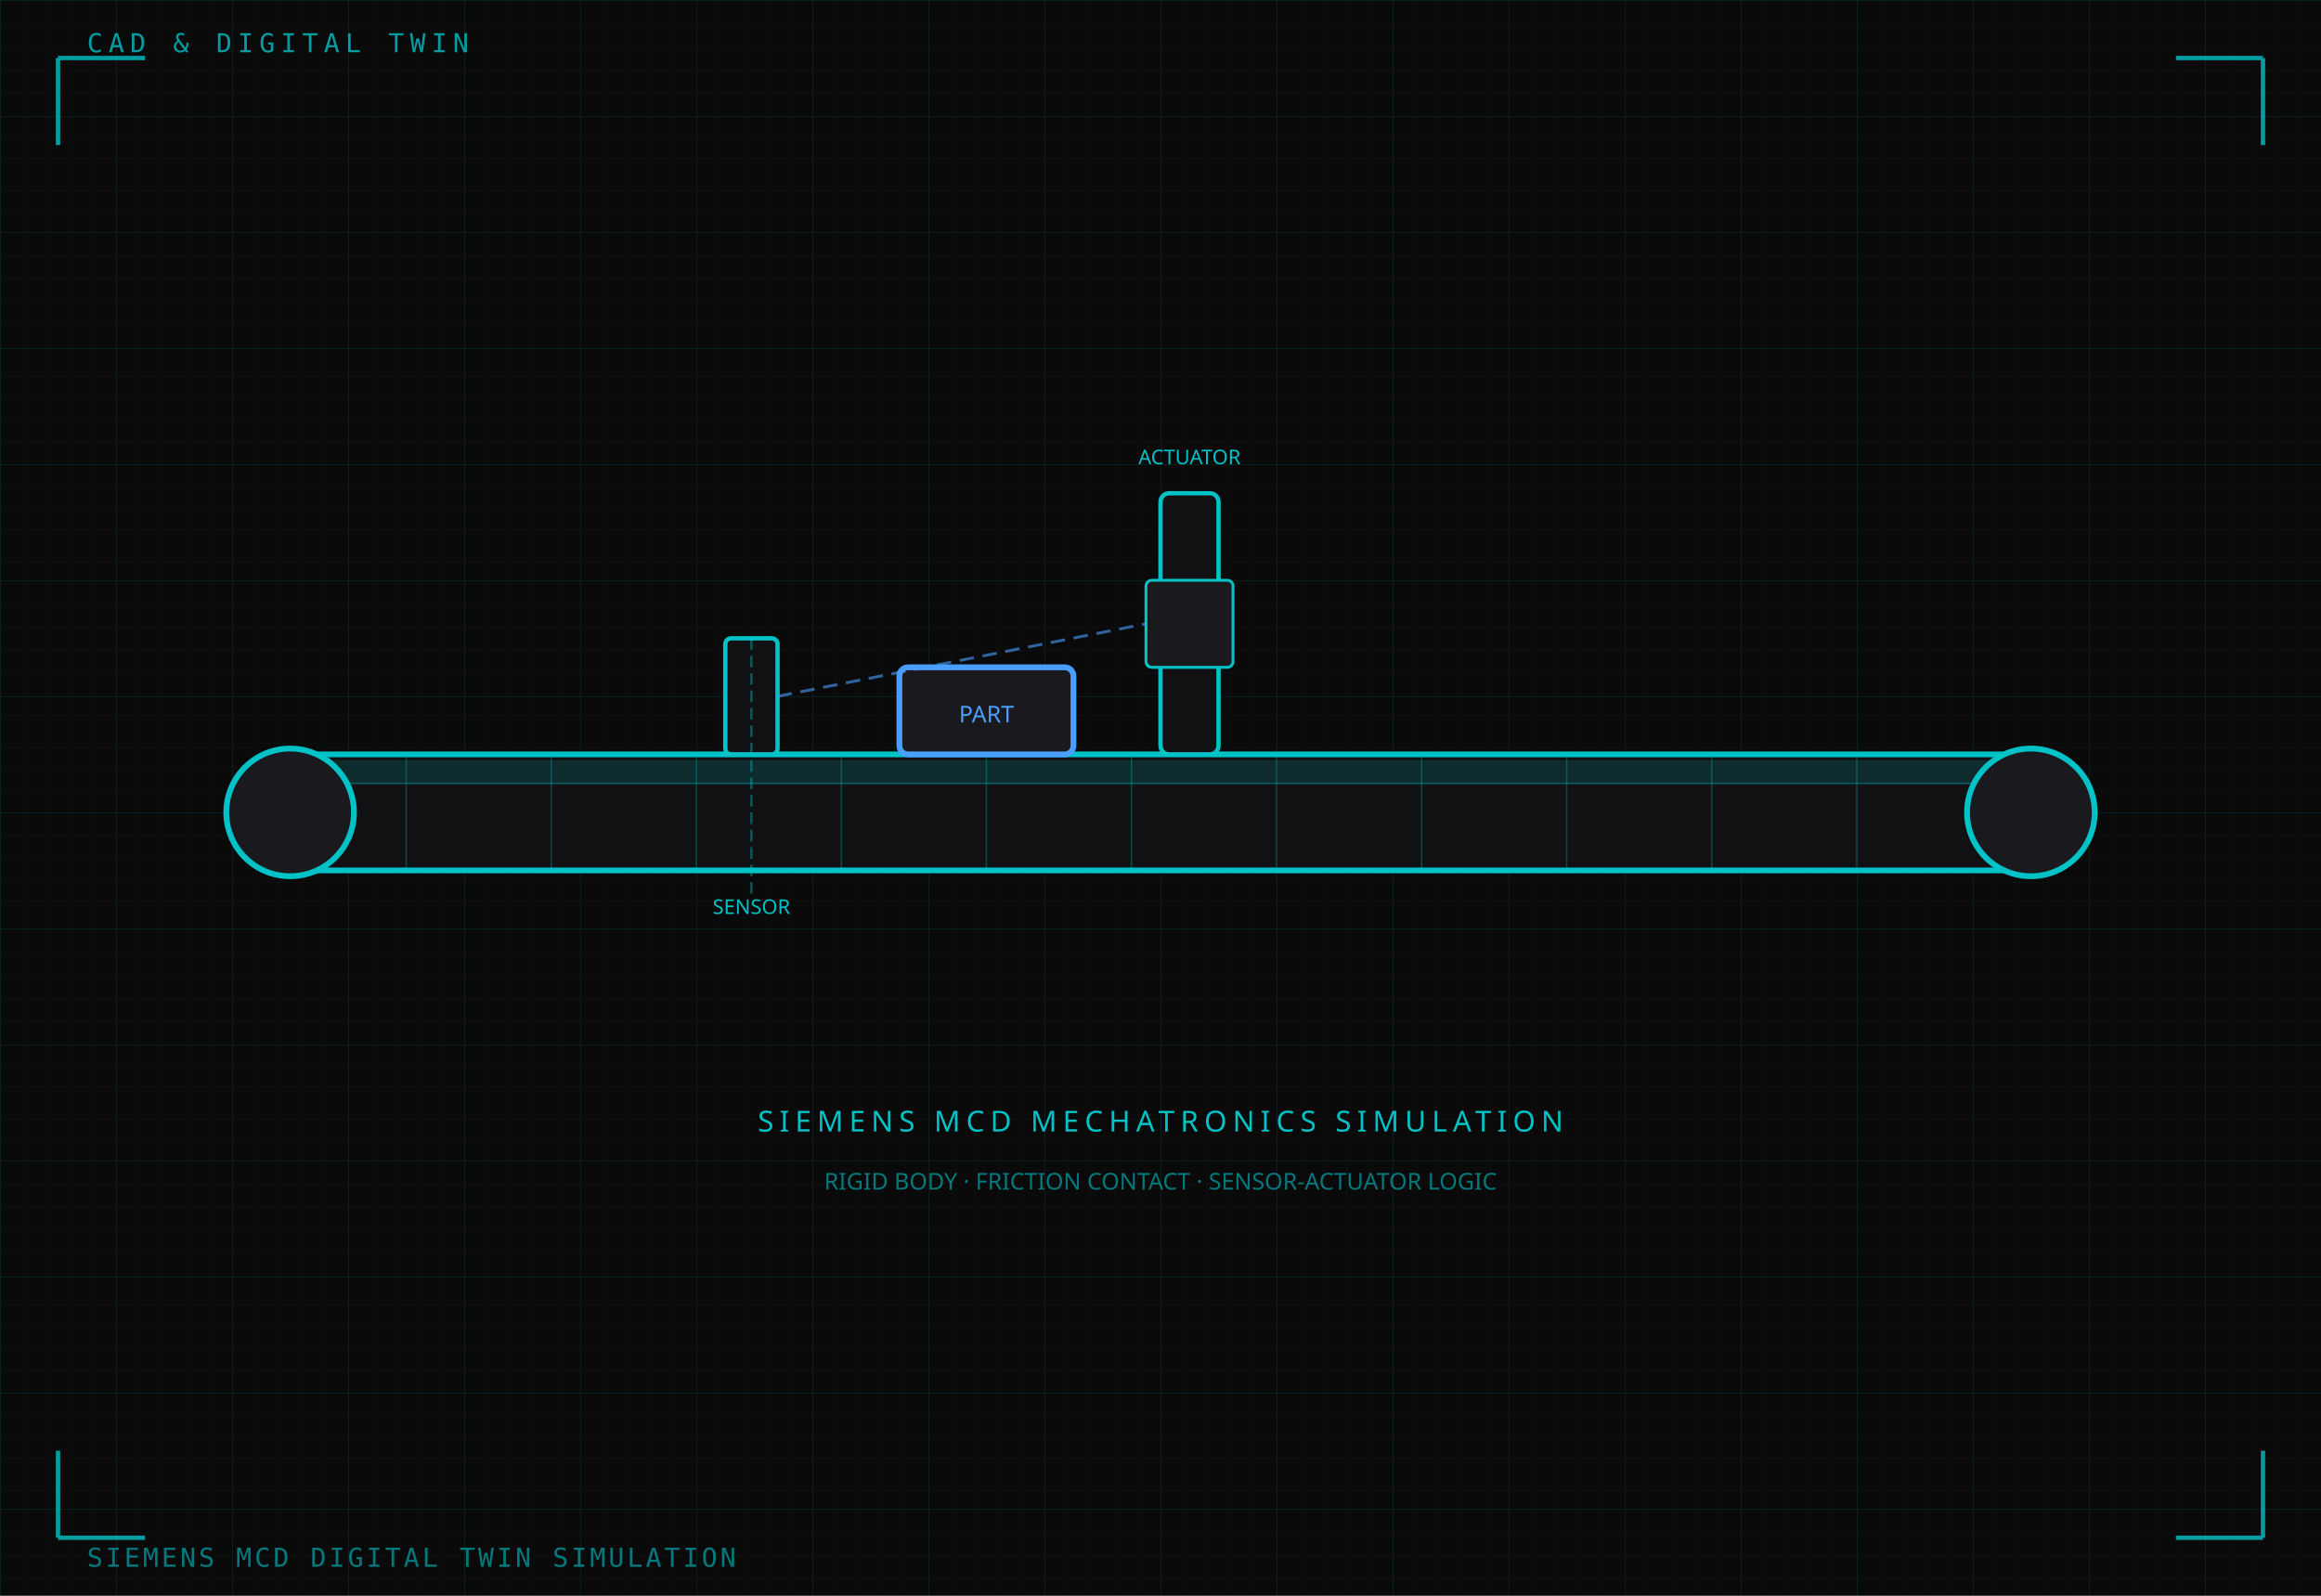
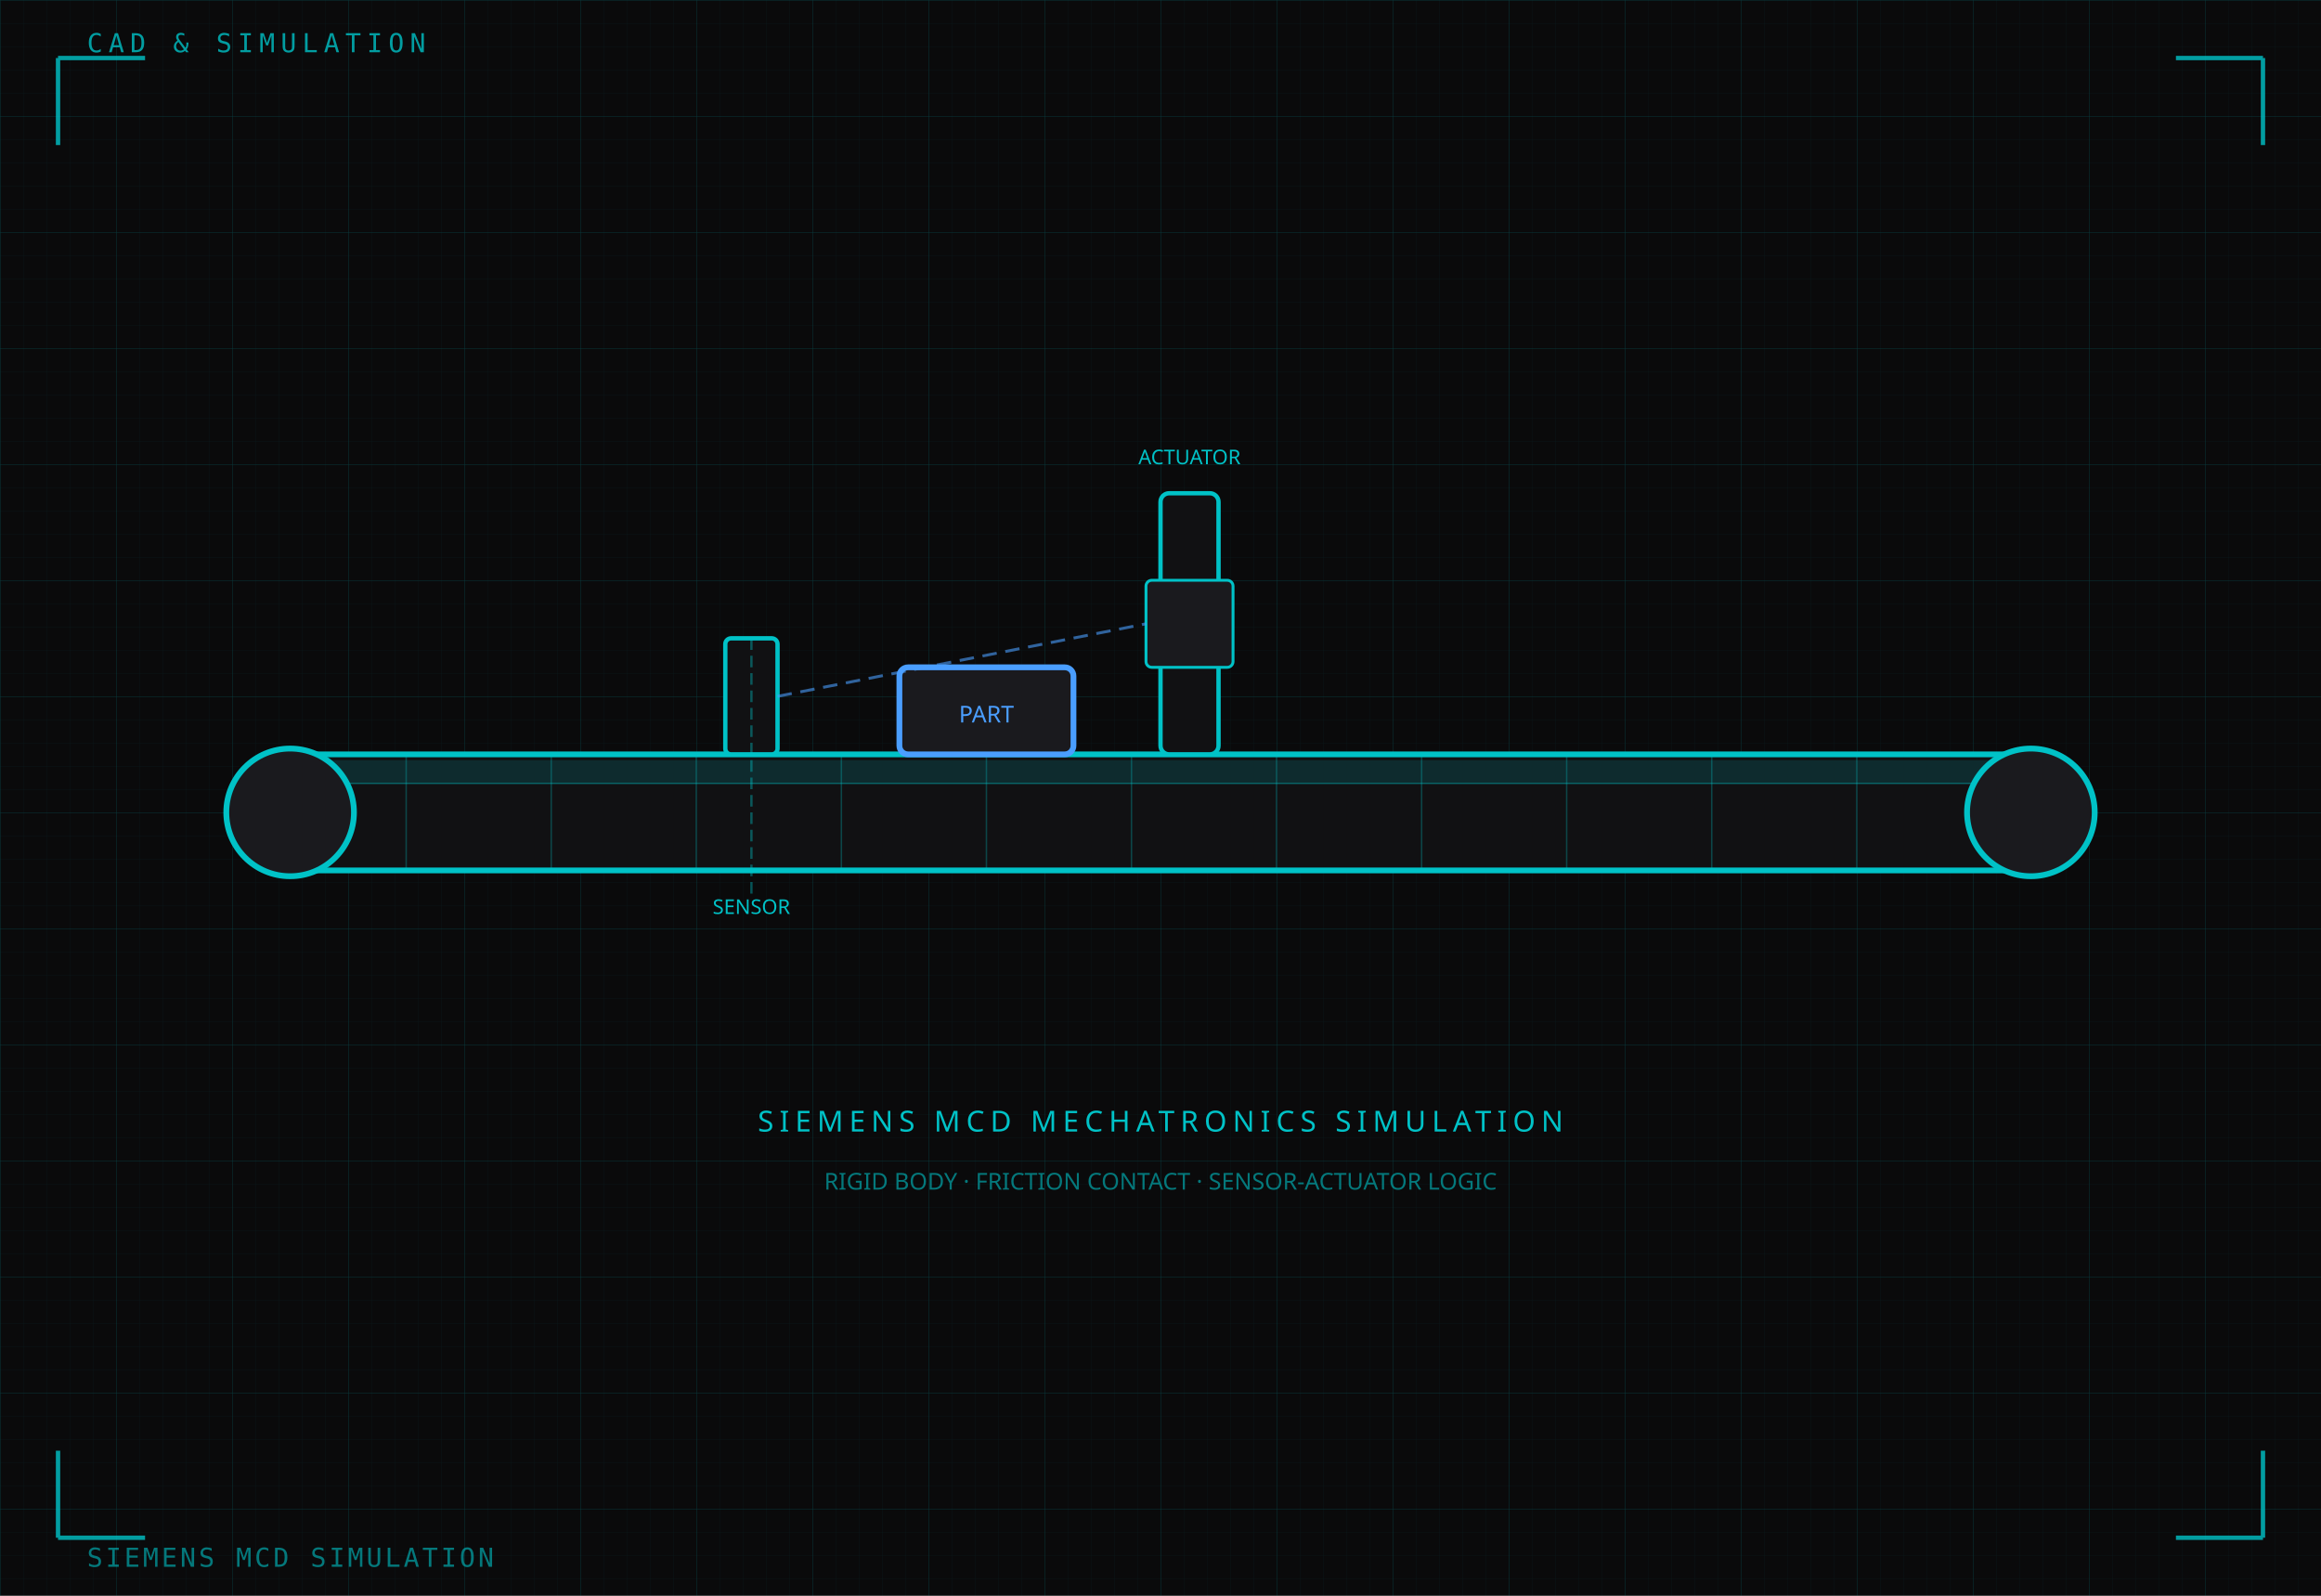
<svg xmlns="http://www.w3.org/2000/svg" viewBox="0 0 800 550" width="800" height="550" style="background:#0a0a0b">
  <defs>
    <pattern id="grid_siemens_mcd" width="40" height="40" patternUnits="userSpaceOnUse">
      <path d="M 40 0 L 0 0 0 40" fill="none" stroke="#00c2c7" stroke-width="0.3" opacity="0.2" />
    </pattern>
    <pattern id="smallgrid_siemens_mcd" width="8" height="8" patternUnits="userSpaceOnUse">
      <path d="M 8 0 L 0 0 0 8" fill="none" stroke="#00c2c7" stroke-width="0.15" opacity="0.12" />
    </pattern>
  </defs>
  <rect width="800" height="550" fill="#0a0a0b" />
  <rect width="800" height="550" fill="url(#smallgrid_siemens_mcd)" />
  <rect width="800" height="550" fill="url(#grid_siemens_mcd)" />
  <g stroke="#00c2c7" stroke-width="1.5" opacity="0.8">
    <path d="M 20 20 L 20 50" />
    <path d="M 20 20 L 50 20" />
    <path d="M 780 20 L 780 50" />
    <path d="M 780 20 L 750 20" />
    <path d="M 20 530 L 20 500" />
    <path d="M 20 530 L 50 530" />
    <path d="M 780 530 L 780 500" />
    <path d="M 780 530 L 750 530" />
  </g>
-   <text x="30" y="18" font-family="'JetBrains Mono', monospace" font-size="9" fill="#00c2c7" opacity="0.8" letter-spacing="2">CAD &amp; DIGITAL TWIN</text>
-   <text x="30" y="540" font-family="'JetBrains Mono', monospace" font-size="9" fill="#00c2c7" opacity="0.6" letter-spacing="1">SIEMENS MCD  DIGITAL TWIN SIMULATION</text>
+   <text x="30" y="18" font-family="'JetBrains Mono', monospace" font-size="9" fill="#00c2c7" opacity="0.8" letter-spacing="2">CAD &amp; SIMULATION</text>
+   <text x="30" y="540" font-family="'JetBrains Mono', monospace" font-size="9" fill="#00c2c7" opacity="0.6" letter-spacing="1">SIEMENS MCD SIMULATION</text>
  <rect x="100" y="260" width="600" height="40" rx="4" fill="#111113" stroke="#00c2c7" stroke-width="2" />
  <rect x="100" y="262" width="600" height="8" fill="#00c2c7" opacity="0.15" />
  <line x1="100" y1="270" x2="700" y2="270" stroke="#00c2c7" stroke-width="0.5" opacity="0.4" />
  <line x1="140" y1="260" x2="140" y2="300" stroke="#00c2c7" stroke-width="0.5" opacity="0.3" />
  <line x1="190" y1="260" x2="190" y2="300" stroke="#00c2c7" stroke-width="0.5" opacity="0.3" />
  <line x1="240" y1="260" x2="240" y2="300" stroke="#00c2c7" stroke-width="0.5" opacity="0.3" />
  <line x1="290" y1="260" x2="290" y2="300" stroke="#00c2c7" stroke-width="0.5" opacity="0.3" />
  <line x1="340" y1="260" x2="340" y2="300" stroke="#00c2c7" stroke-width="0.5" opacity="0.3" />
  <line x1="390" y1="260" x2="390" y2="300" stroke="#00c2c7" stroke-width="0.5" opacity="0.3" />
  <line x1="440" y1="260" x2="440" y2="300" stroke="#00c2c7" stroke-width="0.5" opacity="0.3" />
  <line x1="490" y1="260" x2="490" y2="300" stroke="#00c2c7" stroke-width="0.5" opacity="0.3" />
  <line x1="540" y1="260" x2="540" y2="300" stroke="#00c2c7" stroke-width="0.5" opacity="0.3" />
  <line x1="590" y1="260" x2="590" y2="300" stroke="#00c2c7" stroke-width="0.5" opacity="0.3" />
  <line x1="640" y1="260" x2="640" y2="300" stroke="#00c2c7" stroke-width="0.5" opacity="0.3" />
  <line x1="690" y1="260" x2="690" y2="300" stroke="#00c2c7" stroke-width="0.5" opacity="0.3" />
  <circle cx="100" cy="280" r="22" fill="#1a1a1e" stroke="#00c2c7" stroke-width="2" />
  <circle cx="700" cy="280" r="22" fill="#1a1a1e" stroke="#00c2c7" stroke-width="2" />
  <rect x="310" y="230" width="60" height="30" rx="3" fill="#1a1a1e" stroke="#4a9eff" stroke-width="2" />
  <text x="340" y="249" font-family="JetBrains Mono" font-size="8" fill="#4a9eff" text-anchor="middle">PART</text>
  <rect x="250" y="220" width="18" height="40" rx="2" fill="#111113" stroke="#00c2c7" stroke-width="1.5" />
  <line x1="259" y1="220" x2="259" y2="310" stroke="#00c2c7" stroke-width="0.8" opacity="0.4" stroke-dasharray="4 2" />
  <text x="259" y="315" font-family="JetBrains Mono" font-size="7" fill="#00c2c7" text-anchor="middle">SENSOR</text>
  <rect x="400" y="170" width="20" height="90" rx="3" fill="#111113" stroke="#00c2c7" stroke-width="1.5" />
  <rect x="395" y="200" width="30" height="30" rx="2" fill="#1a1a1e" stroke="#00c2c7" stroke-width="1" />
  <text x="410" y="160" font-family="JetBrains Mono" font-size="7" fill="#00c2c7" text-anchor="middle">ACTUATOR</text>
  <line x1="268" y1="240" x2="395" y2="215" stroke="#4a9eff" stroke-width="1" opacity="0.6" stroke-dasharray="5 3" />
  <text x="400" y="390" font-family="JetBrains Mono" font-size="10" fill="#00c2c7" text-anchor="middle" letter-spacing="2">SIEMENS MCD  MECHATRONICS SIMULATION</text>
  <text x="400" y="410" font-family="JetBrains Mono" font-size="8" fill="#00c2c7" text-anchor="middle" opacity="0.6">RIGID BODY · FRICTION CONTACT · SENSOR-ACTUATOR LOGIC</text>
</svg>
